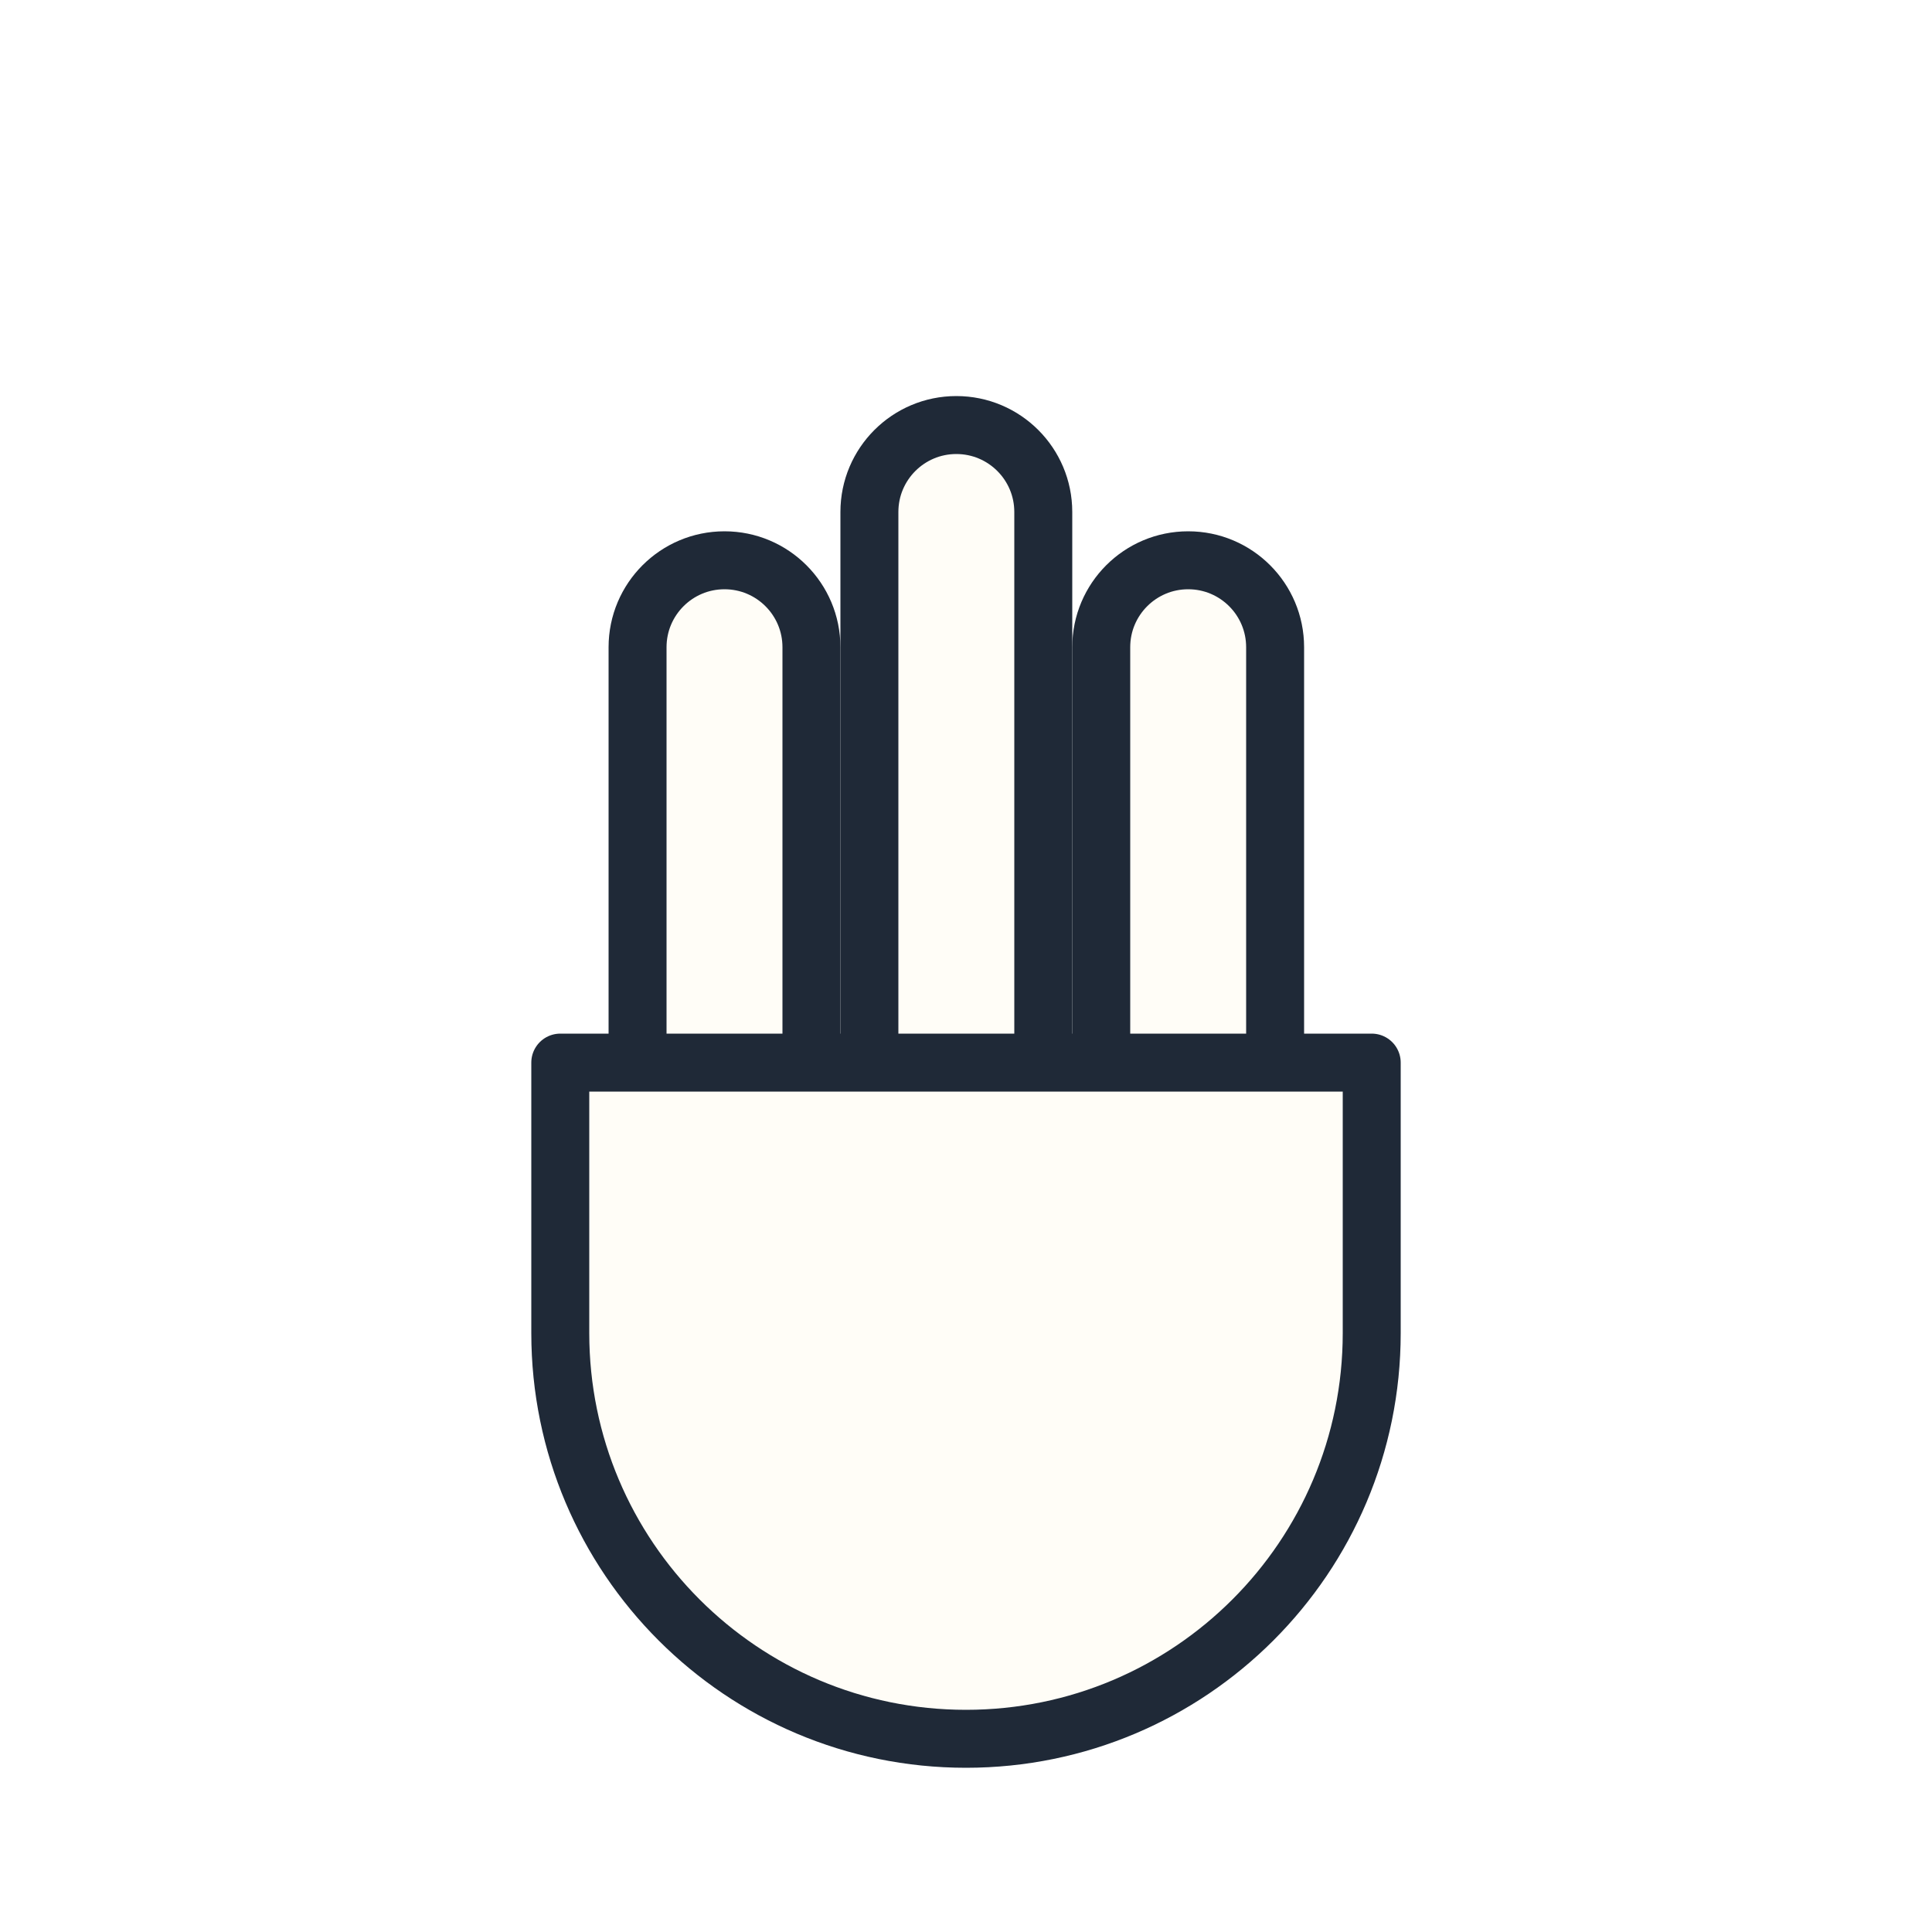
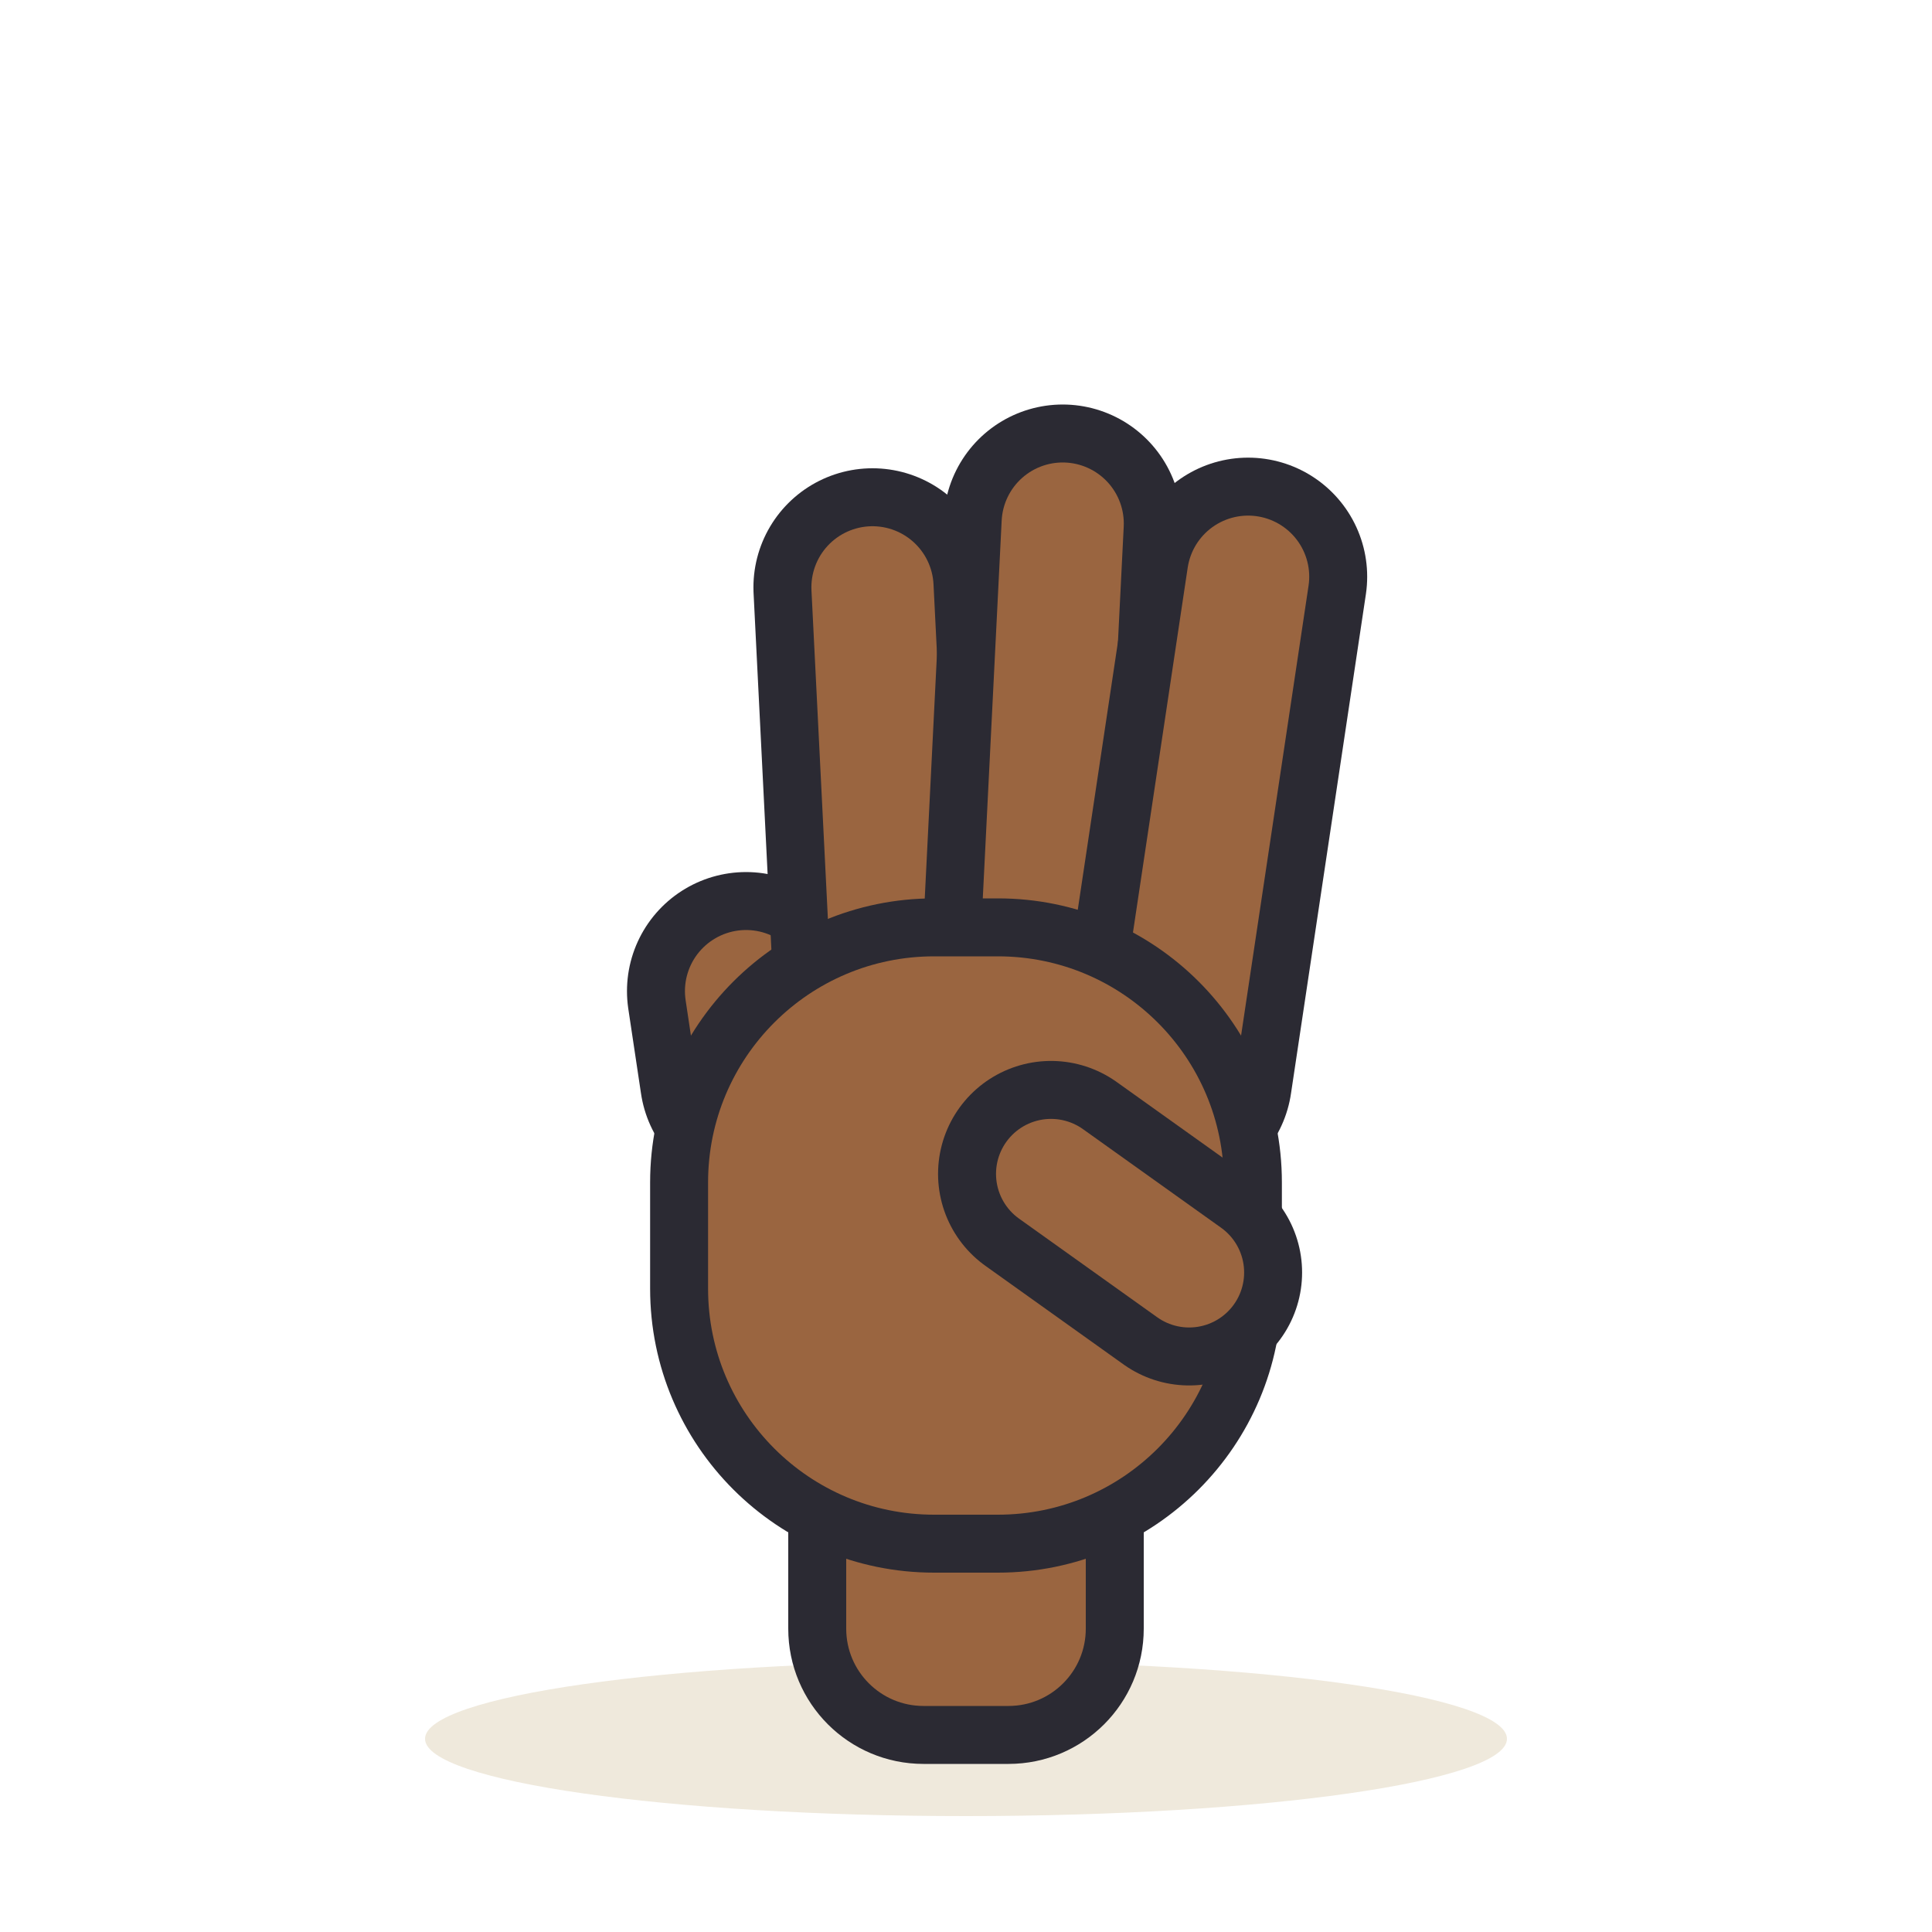
<svg xmlns="http://www.w3.org/2000/svg" viewBox="0 0 200 200" width="200" height="200" role="img" fill="none">
-   <g stroke="#1f2937" stroke-width="6" stroke-linejoin="round">
-     <rect x="66" y="58" width="18" height="60" rx="9" fill="#fffdf7" />
-     <rect x="90" y="44" width="18" height="74" rx="9" fill="#fffdf7" />
-     <rect x="114" y="58" width="18" height="60" rx="9" fill="#fffdf7" />
-     <path d="M58 110 h84 v28 a42 42 0 0 1 -84 0 z" fill="#fffdf7" />
-   </g>
+   <ellipse cx="100" cy="180" rx="56" ry="8" fill="#efe9dc" />
+   <rect x="84.6" y="142.2" width="30.8" height="37.4" rx="11" fill="#9a6540" stroke="#2b2a33" stroke-width="6" stroke-linejoin="round" stroke-linecap="round" />
+   <line x1="78.55" y1="111.4" x2="77.23" y2="102.6" stroke="#2b2a33" stroke-width="24.65" stroke-linecap="round" />
+   <line x1="78.55" y1="111.4" x2="77.23" y2="102.6" stroke="#9a6540" stroke-width="12.65" stroke-linecap="round" />
+   <line x1="92.85" y1="111.4" x2="90.32" y2="60.8" stroke="#2b2a33" stroke-width="24.65" stroke-linecap="round" />
+   <line x1="92.85" y1="111.4" x2="90.32" y2="60.8" stroke="#9a6540" stroke-width="12.65" stroke-linecap="round" />
+   <line x1="107.15" y1="111.4" x2="110.01" y2="54.2" stroke="#2b2a33" stroke-width="24.65" stroke-linecap="round" />
+   <line x1="107.15" y1="111.4" x2="110.01" y2="54.2" stroke="#9a6540" stroke-width="12.65" stroke-linecap="round" />
+   <line x1="121.45" y1="111.4" x2="129.205" y2="59.7" stroke="#2b2a33" stroke-width="24.65" stroke-linecap="round" />
+   <line x1="121.45" y1="111.4" x2="129.205" y2="59.7" stroke="#9a6540" stroke-width="12.65" stroke-linecap="round" />
+   <rect x="70.3" y="96" width="59.4" height="63.8" rx="26.4" fill="#9a6540" stroke="#2b2a33" stroke-width="6" stroke-linejoin="round" stroke-linecap="round" />
+   <line x1="123.1" y1="131.728" x2="108.8" y2="121.52" stroke="#2b2a33" stroke-width="23.385" stroke-linecap="round" />
+   <line x1="123.1" y1="131.728" x2="108.8" y2="121.52" stroke="#9a6540" stroke-width="11.385" stroke-linecap="round" />
</svg>
